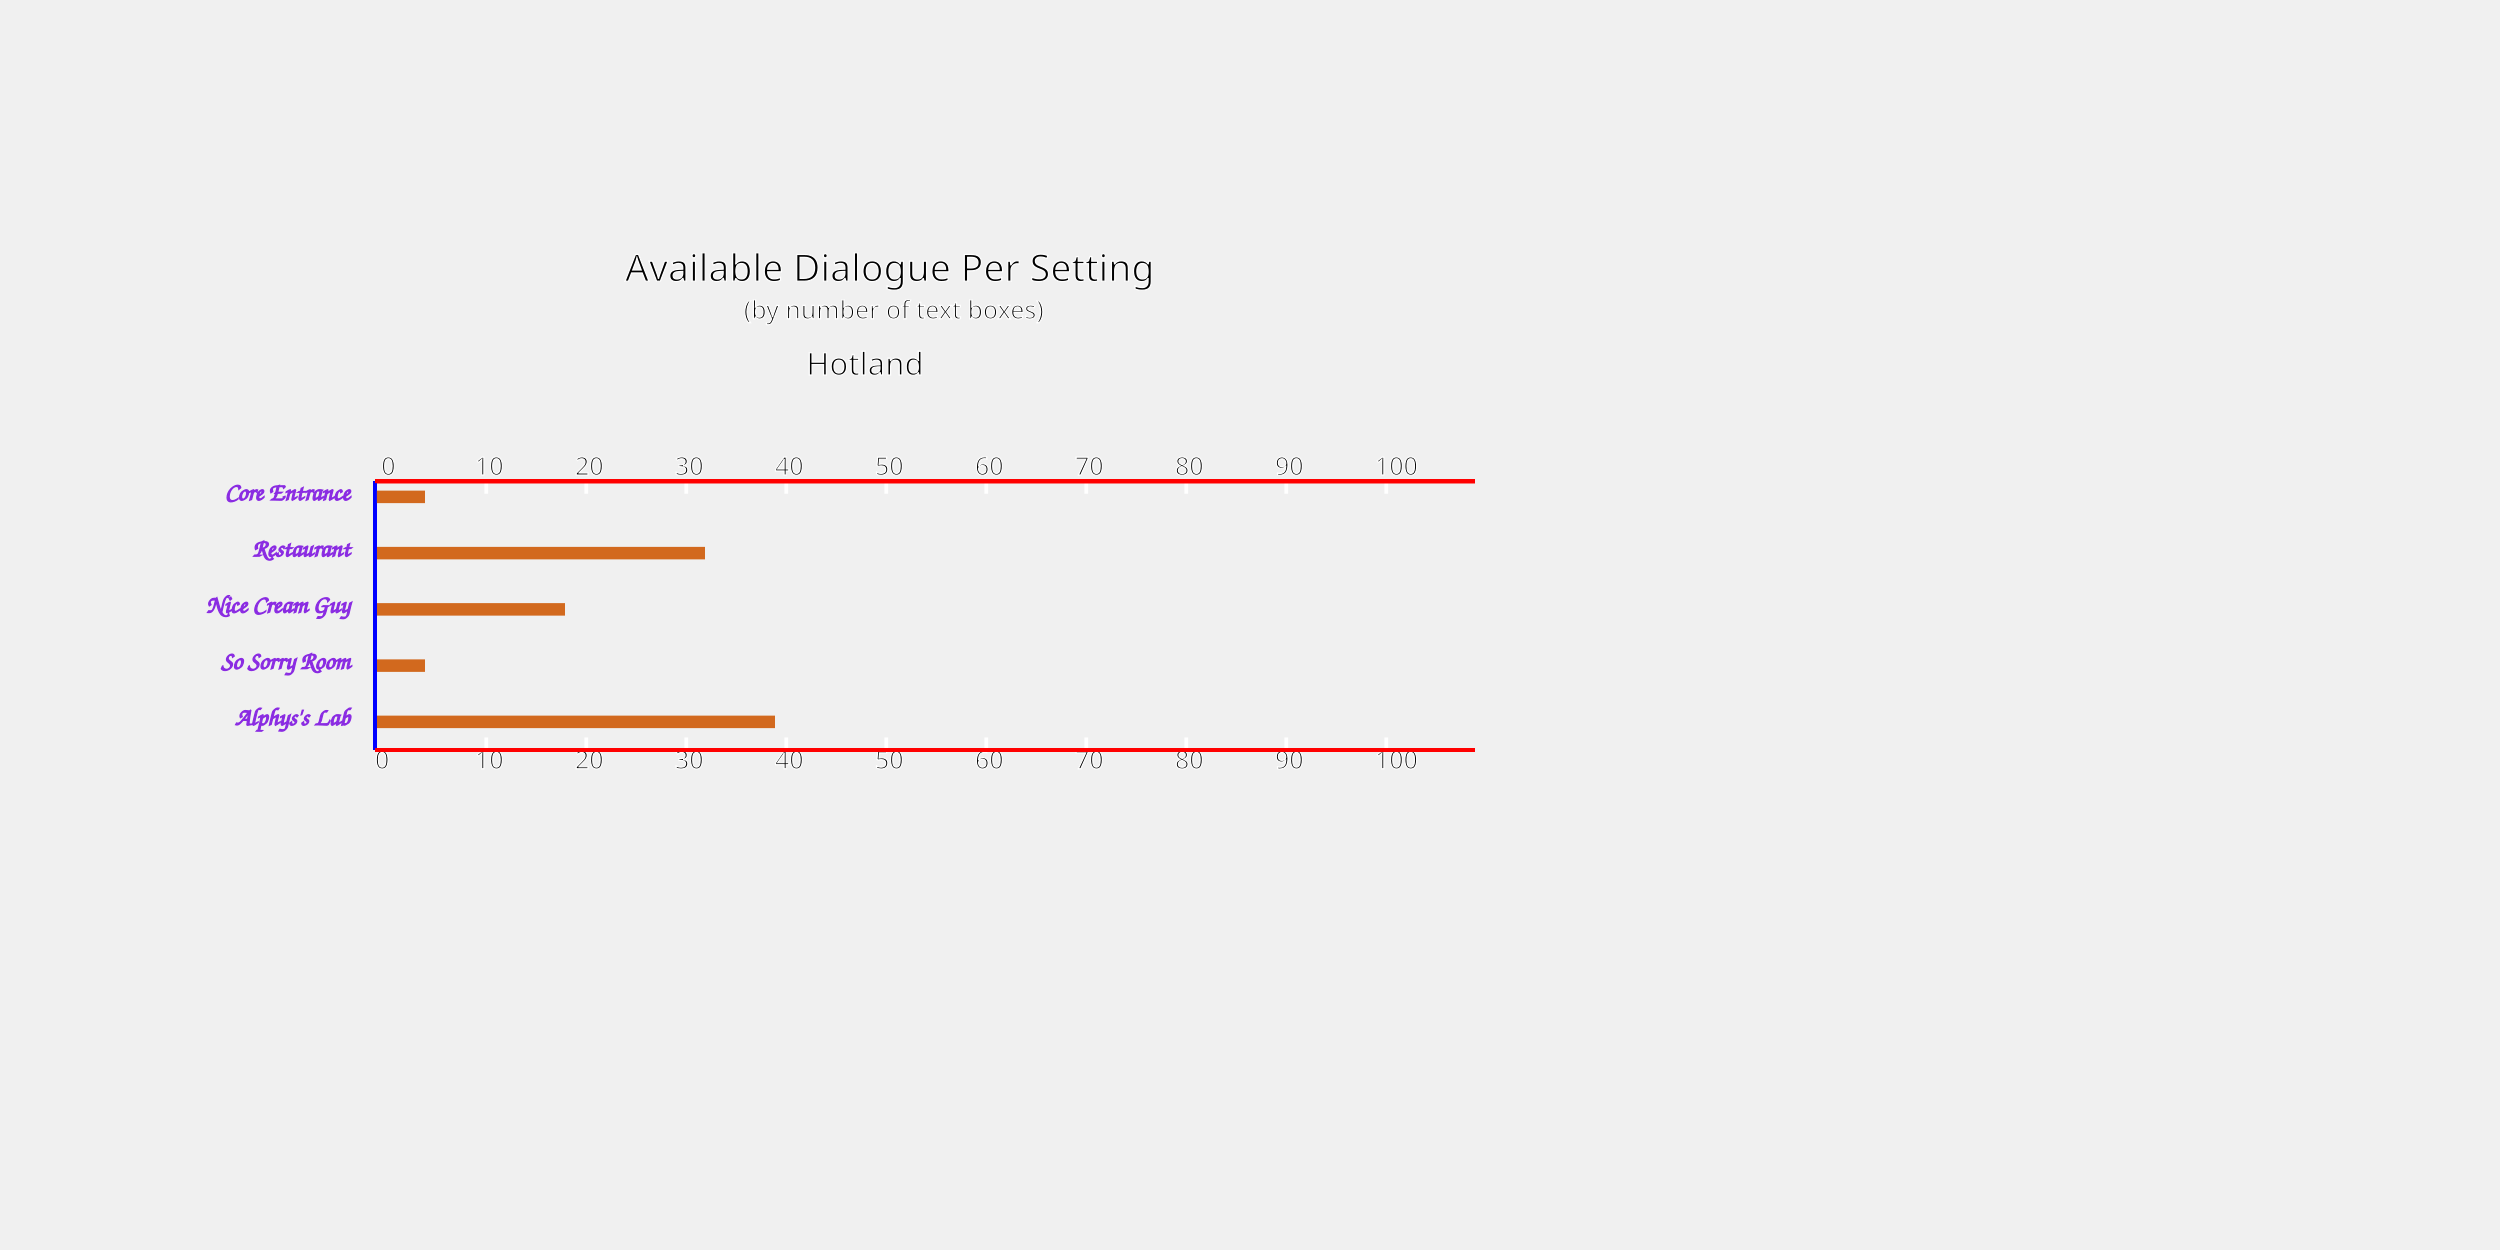
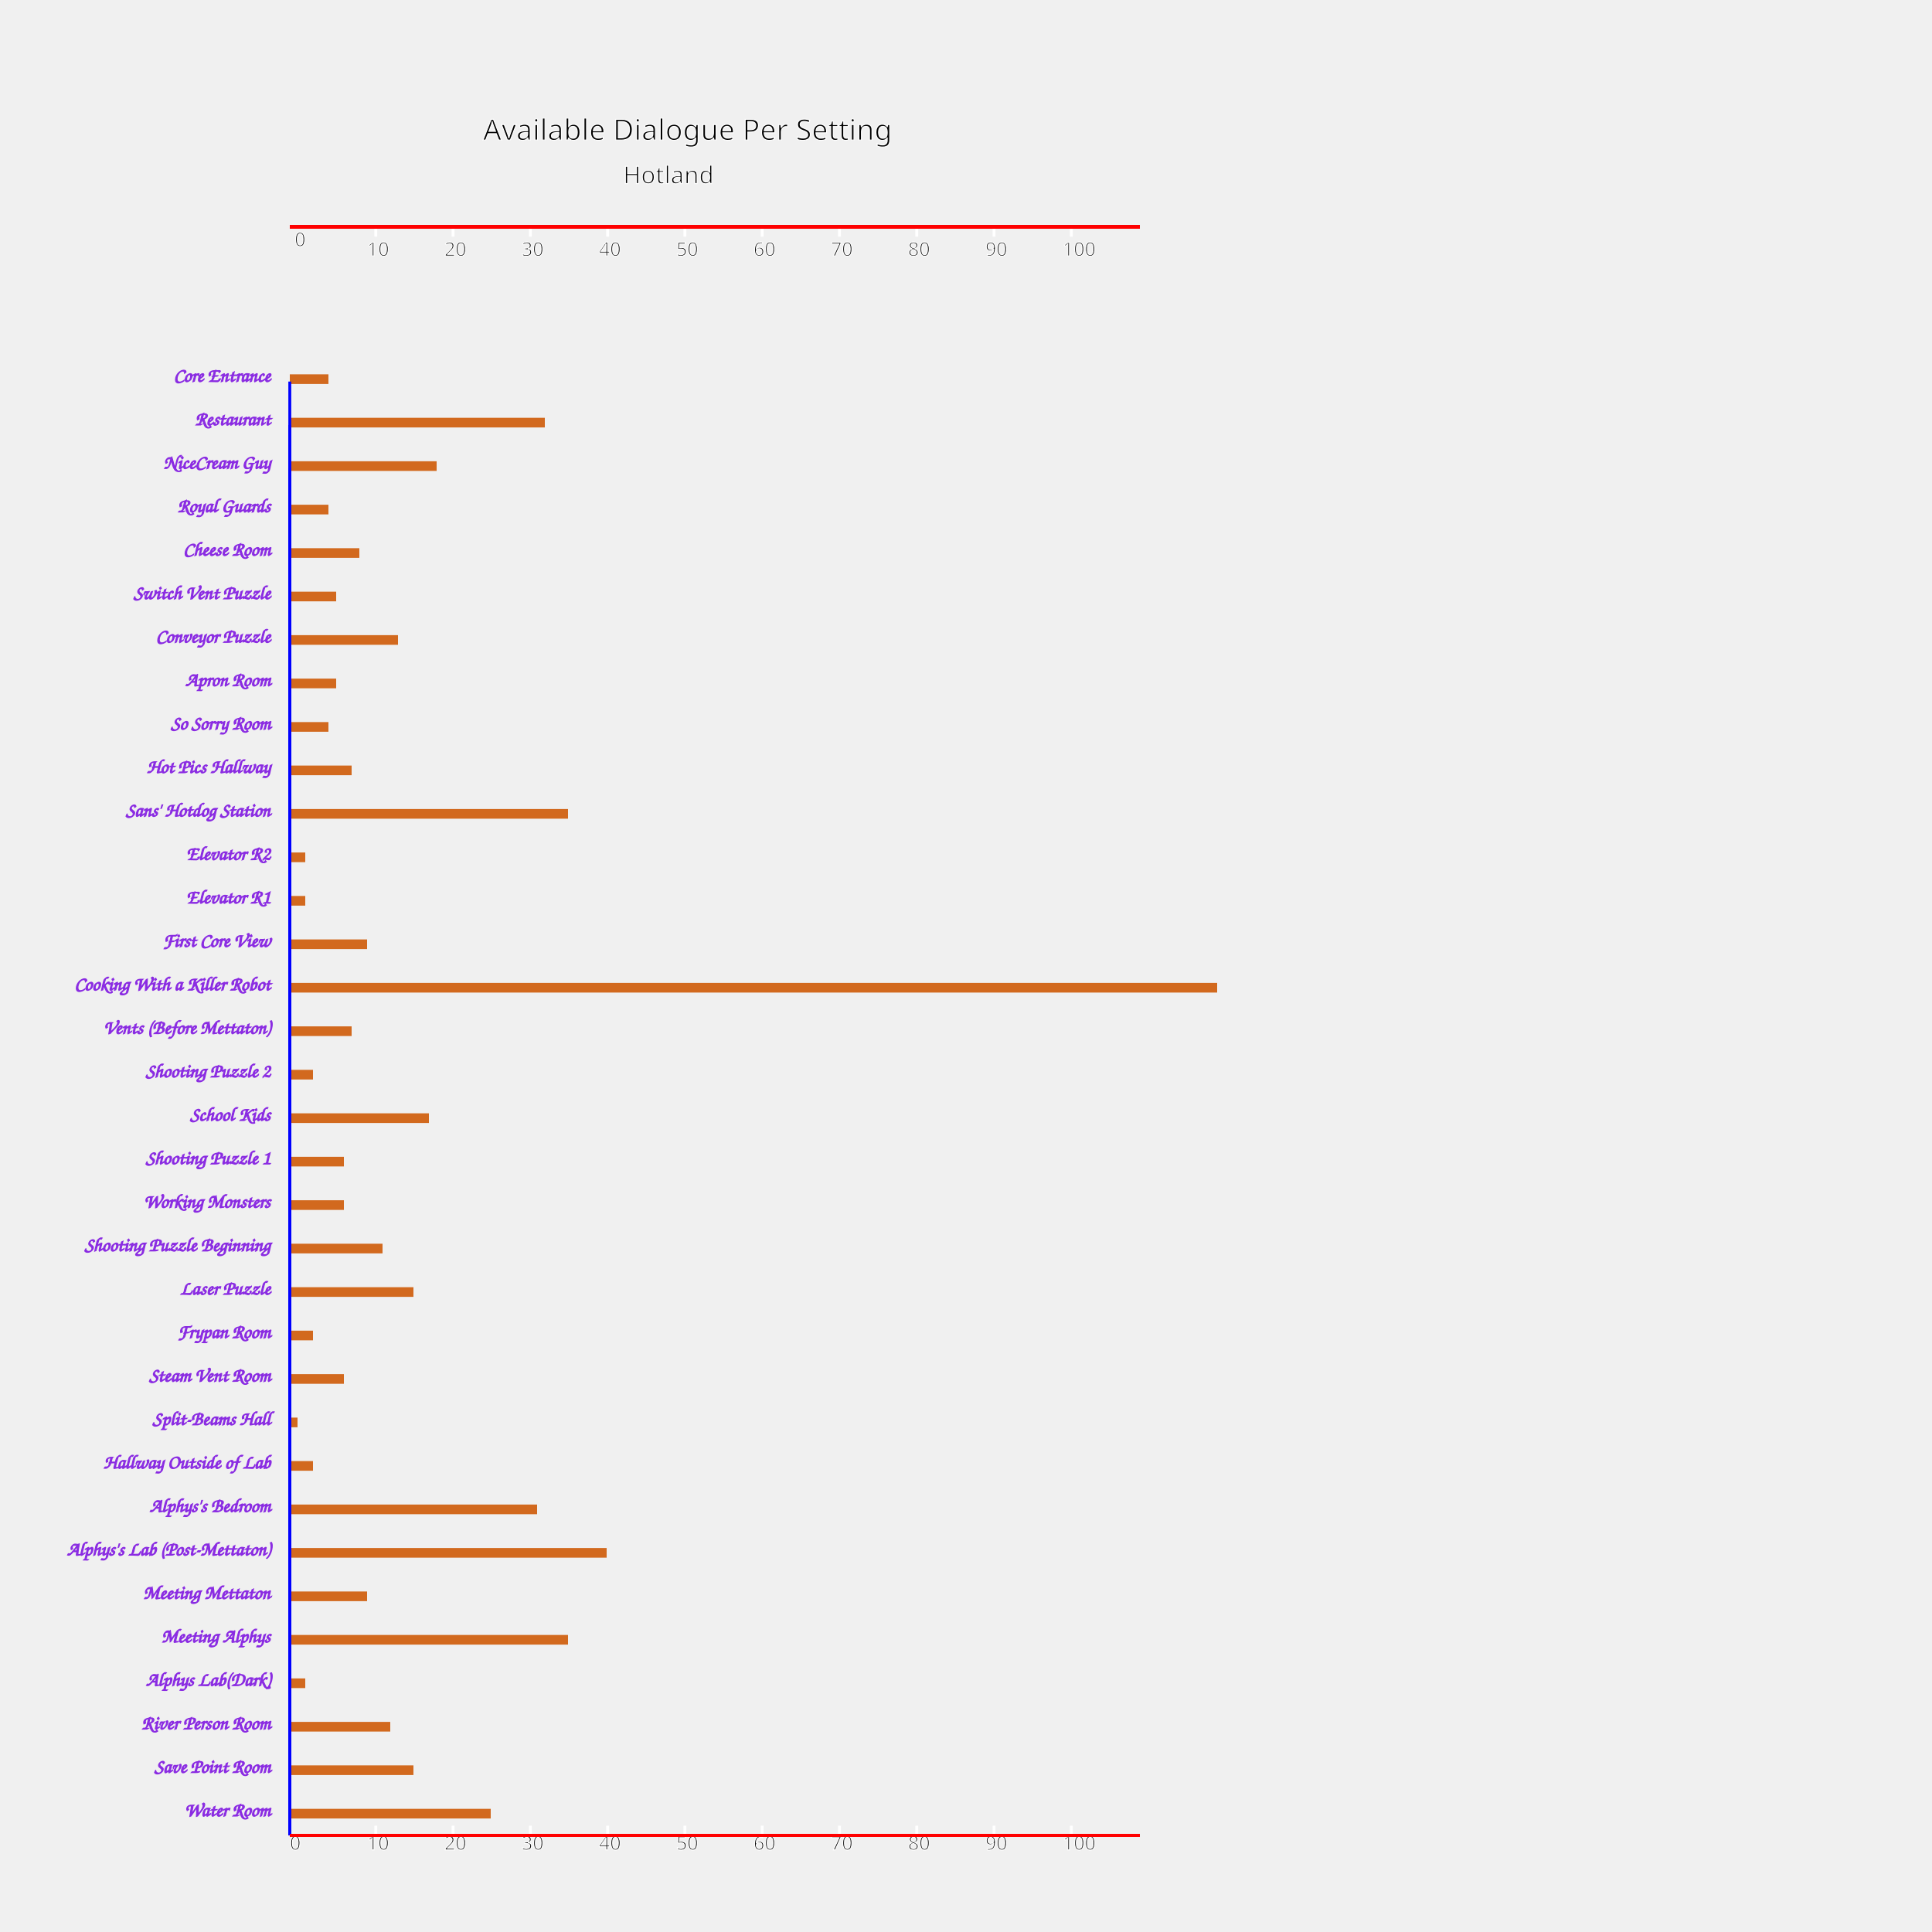
- <svg xmlns="http://www.w3.org/2000/svg" width="2000" height="1000" style="background-color: black;">
-   <g transform="translate(300, 600)">
+ <svg xmlns="http://www.w3.org/2000/svg" width="2000" height="2000" style="background-color: black;">
+   <g transform="translate(300, 1900)">
    <text x="0" y="15" font-size="20" font-family="papyrus" stroke="white">0</text>
    <text x="80" y="15" font-size="20" font-family="papyrus" stroke="white">10</text>
    <line x1="89" x2="89" y1="0" y2="-10" stroke-width="3" stroke="white" />
    <text x="160" y="15" font-size="20" font-family="papyrus" stroke="white">20</text>
    <line x1="169" x2="169" y1="0" y2="-10" stroke-width="3" stroke="white" />
    <text x="240" y="15" font-size="20" font-family="papyrus" stroke="white">30</text>
    <line x1="249" x2="249" y1="0" y2="-10" stroke-width="3" stroke="white" />
    <text x="320" y="15" font-size="20" font-family="papyrus" stroke="white">40</text>
    <line x1="329" x2="329" y1="0" y2="-10" stroke-width="3" stroke="white" />
    <text x="400" y="15" font-size="20" font-family="papyrus" stroke="white">50</text>
    <line x1="409" x2="409" y1="0" y2="-10" stroke-width="3" stroke="white" />
    <text x="480" y="15" font-size="20" font-family="papyrus" stroke="white">60</text>
    <line x1="489" x2="489" y1="0" y2="-10" stroke-width="3" stroke="white" />
    <text x="560" y="15" font-size="20" font-family="papyrus" stroke="white">70</text>
    <line x1="569" x2="569" y1="0" y2="-10" stroke-width="3" stroke="white" />
    <text x="640" y="15" font-size="20" font-family="papyrus" stroke="white">80</text>
    <line x1="649" x2="649" y1="0" y2="-10" stroke-width="3" stroke="white" />
    <text x="720" y="15" font-size="20" font-family="papyrus" stroke="white">90</text>
    <line x1="729" x2="729" y1="0" y2="-10" stroke-width="3" stroke="white" />
    <text x="800" y="15" font-size="20" font-family="papyrus" stroke="white">100</text>
    <line x1="809" x2="809" y1="0" y2="-10" stroke-width="3" stroke="white" />
-     <text x="5" y="-220" font-size="20" font-family="papyrus" stroke="white">0</text>
-     <text x="80" y="-220" font-size="20" font-family="papyrus" stroke="white">10</text>
-     <line x1="89" x2="89" y1="-205" y2="-215" stroke-width="3" stroke="white" />
-     <text x="160" y="-220" font-size="20" font-family="papyrus" stroke="white">20</text>
-     <line x1="169" x2="169" y1="-205" y2="-215" stroke-width="3" stroke="white" />
-     <text x="240" y="-220" font-size="20" font-family="papyrus" stroke="white">30</text>
-     <line x1="249" x2="249" y1="-205" y2="-215" stroke-width="3" stroke="white" />
-     <text x="320" y="-220" font-size="20" font-family="papyrus" stroke="white">40</text>
-     <line x1="329" x2="329" y1="-205" y2="-215" stroke-width="3" stroke="white" />
-     <text x="400" y="-220" font-size="20" font-family="papyrus" stroke="white">50</text>
-     <line x1="409" x2="409" y1="-205" y2="-215" stroke-width="3" stroke="white" />
-     <text x="480" y="-220" font-size="20" font-family="papyrus" stroke="white">60</text>
-     <line x1="489" x2="489" y1="-205" y2="-215" stroke-width="3" stroke="white" />
-     <text x="560" y="-220" font-size="20" font-family="papyrus" stroke="white">70</text>
-     <line x1="569" x2="569" y1="-205" y2="-215" stroke-width="3" stroke="white" />
-     <text x="640" y="-220" font-size="20" font-family="papyrus" stroke="white">80</text>
-     <line x1="649" x2="649" y1="-205" y2="-215" stroke-width="3" stroke="white" />
-     <text x="720" y="-220" font-size="20" font-family="papyrus" stroke="white">90</text>
-     <line x1="729" x2="729" y1="-205" y2="-215" stroke-width="3" stroke="white" />
-     <text x="800" y="-220" font-size="20" font-family="papyrus" stroke="white">100</text>
-     <line x1="809" x2="809" y1="-205" y2="-215" stroke-width="3" stroke="white" />
-     <text x="200" y="-375" stroke="white" font-size="30" font-family="papyrus">Available
-             Dialogue Per Setting</text>
-     <text x="295" y="-345" stroke="white" font-size="20" font-family="papyrus">(by number of text boxes)</text>
-     <text x="345" y="-300" stroke="white" font-size="25" font-family="papyrus">Hotland</text>
-     <g>
-       <text x="-20" y="-20" fill="blueviolet" text-anchor="end" font-size="20" font-family="comic sans Ms" stroke="blueviolet">Alphys's Lab</text>
-       <line x1="0" x2="320" y1="-22.5" y2="-22.5" stroke="chocolate" stroke-width="10" />
-     </g>
-     <line x1="0" y1="0" x2="0" y2="-215" stroke-width="3" stroke="blue" />
-     <line x1="0" y1="0" x2="880" y2="0" stroke-width="3" stroke="red" />
-     <line x1="0" y1="-215" x2="880" y2="-215" stroke-width="3" stroke="red" />
-     <g>
-       <text x="-20" y="-65" fill="blueviolet" text-anchor="end" font-size="20" font-family="comic sans Ms" stroke="blueviolet">So Sorry Room</text>
-       <line x1="0" x2="40" y1="-67.5" y2="-67.5" stroke="chocolate" stroke-width="10" />
-     </g>
-     <line x1="0" y1="0" x2="0" y2="-215" stroke-width="3" stroke="blue" />
-     <line x1="0" y1="0" x2="880" y2="0" stroke-width="3" stroke="red" />
-     <line x1="0" y1="-215" x2="880" y2="-215" stroke-width="3" stroke="red" />
-     <g>
-       <text x="-20" y="-110" fill="blueviolet" text-anchor="end" font-size="20" font-family="comic sans Ms" stroke="blueviolet">Nice Cream Guy</text>
-       <line x1="0" x2="152" y1="-112.5" y2="-112.5" stroke="chocolate" stroke-width="10" />
-     </g>
-     <line x1="0" y1="0" x2="0" y2="-215" stroke-width="3" stroke="blue" />
-     <line x1="0" y1="0" x2="880" y2="0" stroke-width="3" stroke="red" />
-     <line x1="0" y1="-215" x2="880" y2="-215" stroke-width="3" stroke="red" />
-     <g>
-       <text x="-20" y="-155" fill="blueviolet" text-anchor="end" font-size="20" font-family="comic sans Ms" stroke="blueviolet">Restaurant</text>
-       <line x1="0" x2="264" y1="-157.5" y2="-157.5" stroke="chocolate" stroke-width="10" />
-     </g>
-     <line x1="0" y1="0" x2="0" y2="-215" stroke-width="3" stroke="blue" />
-     <line x1="0" y1="0" x2="880" y2="0" stroke-width="3" stroke="red" />
-     <line x1="0" y1="-215" x2="880" y2="-215" stroke-width="3" stroke="red" />
-     <g>
-       <text x="-20" y="-200" fill="blueviolet" text-anchor="end" font-size="20" font-family="comic sans Ms" stroke="blueviolet">Core Entrance</text>
-       <line x1="0" x2="40" y1="-202.5" y2="-202.5" stroke="chocolate" stroke-width="10" />
-     </g>
-     <line x1="0" y1="0" x2="0" y2="-215" stroke-width="3" stroke="blue" />
-     <line x1="0" y1="0" x2="880" y2="0" stroke-width="3" stroke="red" />
-     <line x1="0" y1="-215" x2="880" y2="-215" stroke-width="3" stroke="red" />
+     <text x="5" y="-1645" font-size="20" font-family="papyrus" stroke="white">0</text>
+     <text x="80" y="-1635" font-size="20" font-family="papyrus" stroke="white">10</text>
+     <line x1="89" x2="89" y1="-1665" y2="-1655" stroke-width="3" stroke="white" />
+     <text x="160" y="-1635" font-size="20" font-family="papyrus" stroke="white">20</text>
+     <line x1="169" x2="169" y1="-1665" y2="-1655" stroke-width="3" stroke="white" />
+     <text x="240" y="-1635" font-size="20" font-family="papyrus" stroke="white">30</text>
+     <line x1="249" x2="249" y1="-1665" y2="-1655" stroke-width="3" stroke="white" />
+     <text x="320" y="-1635" font-size="20" font-family="papyrus" stroke="white">40</text>
+     <line x1="329" x2="329" y1="-1665" y2="-1655" stroke-width="3" stroke="white" />
+     <text x="400" y="-1635" font-size="20" font-family="papyrus" stroke="white">50</text>
+     <line x1="409" x2="409" y1="-1665" y2="-1655" stroke-width="3" stroke="white" />
+     <text x="480" y="-1635" font-size="20" font-family="papyrus" stroke="white">60</text>
+     <line x1="489" x2="489" y1="-1665" y2="-1655" stroke-width="3" stroke="white" />
+     <text x="560" y="-1635" font-size="20" font-family="papyrus" stroke="white">70</text>
+     <line x1="569" x2="569" y1="-1665" y2="-1655" stroke-width="3" stroke="white" />
+     <text x="640" y="-1635" font-size="20" font-family="papyrus" stroke="white">80</text>
+     <line x1="649" x2="649" y1="-1665" y2="-1655" stroke-width="3" stroke="white" />
+     <text x="720" y="-1635" font-size="20" font-family="papyrus" stroke="white">90</text>
+     <line x1="729" x2="729" y1="-1665" y2="-1655" stroke-width="3" stroke="white" />
+     <text x="800" y="-1635" font-size="20" font-family="papyrus" stroke="white">100</text>
+     <line x1="809" x2="809" y1="-1665" y2="-1655" stroke-width="3" stroke="white" />
+     <text x="200" y="-1755" stroke="white" font-size="30" font-family="papyrus">Available
+                     Dialogue Per Setting</text>
+     <text x="345" y="-1710" stroke="white" font-size="25" font-family="papyrus">Hotland</text>
+     <g>
+       <text x="-20" y="-20" fill="blueviolet" text-anchor="end" font-size="20" font-family="comic sans Ms" stroke="blueviolet">Water Room</text>
+       <line x1="0" x2="208" y1="-22.5" y2="-22.5" stroke="chocolate" stroke-width="10" />
+     </g>
+     <line x1="0" y1="0" x2="0" y2="-20" stroke-width="3" stroke="blue" />
+     <line x1="0" y1="0" x2="880" y2="0" stroke-width="3" stroke="red" />
+     <line x1="0" y1="-1665" x2="880" y2="-1665" stroke-width="3" stroke="red" />
+     <g>
+       <text x="-20" y="-65" fill="blueviolet" text-anchor="end" font-size="20" font-family="comic sans Ms" stroke="blueviolet">Save Point Room</text>
+       <line x1="0" x2="128" y1="-67.5" y2="-67.5" stroke="chocolate" stroke-width="10" />
+     </g>
+     <line x1="0" y1="0" x2="0" y2="-65" stroke-width="3" stroke="blue" />
+     <line x1="0" y1="0" x2="880" y2="0" stroke-width="3" stroke="red" />
+     <line x1="0" y1="-1665" x2="880" y2="-1665" stroke-width="3" stroke="red" />
+     <g>
+       <text x="-20" y="-110" fill="blueviolet" text-anchor="end" font-size="20" font-family="comic sans Ms" stroke="blueviolet">River Person Room</text>
+       <line x1="0" x2="104" y1="-112.5" y2="-112.5" stroke="chocolate" stroke-width="10" />
+     </g>
+     <line x1="0" y1="0" x2="0" y2="-110" stroke-width="3" stroke="blue" />
+     <line x1="0" y1="0" x2="880" y2="0" stroke-width="3" stroke="red" />
+     <line x1="0" y1="-1665" x2="880" y2="-1665" stroke-width="3" stroke="red" />
+     <g>
+       <text x="-20" y="-155" fill="blueviolet" text-anchor="end" font-size="20" font-family="comic sans Ms" stroke="blueviolet">Alphys Lab(Dark)</text>
+       <line x1="0" x2="16" y1="-157.5" y2="-157.5" stroke="chocolate" stroke-width="10" />
+     </g>
+     <line x1="0" y1="0" x2="0" y2="-155" stroke-width="3" stroke="blue" />
+     <line x1="0" y1="0" x2="880" y2="0" stroke-width="3" stroke="red" />
+     <line x1="0" y1="-1665" x2="880" y2="-1665" stroke-width="3" stroke="red" />
+     <g>
+       <text x="-20" y="-200" fill="blueviolet" text-anchor="end" font-size="20" font-family="comic sans Ms" stroke="blueviolet">Meeting Alphys</text>
+       <line x1="0" x2="288" y1="-202.5" y2="-202.5" stroke="chocolate" stroke-width="10" />
+     </g>
+     <line x1="0" y1="0" x2="0" y2="-200" stroke-width="3" stroke="blue" />
+     <line x1="0" y1="0" x2="880" y2="0" stroke-width="3" stroke="red" />
+     <line x1="0" y1="-1665" x2="880" y2="-1665" stroke-width="3" stroke="red" />
+     <g>
+       <text x="-20" y="-245" fill="blueviolet" text-anchor="end" font-size="20" font-family="comic sans Ms" stroke="blueviolet">Meeting Mettaton</text>
+       <line x1="0" x2="80" y1="-247.5" y2="-247.5" stroke="chocolate" stroke-width="10" />
+     </g>
+     <line x1="0" y1="0" x2="0" y2="-245" stroke-width="3" stroke="blue" />
+     <line x1="0" y1="0" x2="880" y2="0" stroke-width="3" stroke="red" />
+     <line x1="0" y1="-1665" x2="880" y2="-1665" stroke-width="3" stroke="red" />
+     <g>
+       <text x="-20" y="-290" fill="blueviolet" text-anchor="end" font-size="20" font-family="comic sans Ms" stroke="blueviolet">Alphys's Lab (Post-Mettaton)</text>
+       <line x1="0" x2="328" y1="-292.5" y2="-292.5" stroke="chocolate" stroke-width="10" />
+     </g>
+     <line x1="0" y1="0" x2="0" y2="-290" stroke-width="3" stroke="blue" />
+     <line x1="0" y1="0" x2="880" y2="0" stroke-width="3" stroke="red" />
+     <line x1="0" y1="-1665" x2="880" y2="-1665" stroke-width="3" stroke="red" />
+     <g>
+       <text x="-20" y="-335" fill="blueviolet" text-anchor="end" font-size="20" font-family="comic sans Ms" stroke="blueviolet">Alphys's Bedroom</text>
+       <line x1="0" x2="256" y1="-337.5" y2="-337.5" stroke="chocolate" stroke-width="10" />
+     </g>
+     <line x1="0" y1="0" x2="0" y2="-335" stroke-width="3" stroke="blue" />
+     <line x1="0" y1="0" x2="880" y2="0" stroke-width="3" stroke="red" />
+     <line x1="0" y1="-1665" x2="880" y2="-1665" stroke-width="3" stroke="red" />
+     <g>
+       <text x="-20" y="-380" fill="blueviolet" text-anchor="end" font-size="20" font-family="comic sans Ms" stroke="blueviolet">Hallway Outside of Lab</text>
+       <line x1="0" x2="24" y1="-382.5" y2="-382.5" stroke="chocolate" stroke-width="10" />
+     </g>
+     <line x1="0" y1="0" x2="0" y2="-380" stroke-width="3" stroke="blue" />
+     <line x1="0" y1="0" x2="880" y2="0" stroke-width="3" stroke="red" />
+     <line x1="0" y1="-1665" x2="880" y2="-1665" stroke-width="3" stroke="red" />
+     <g>
+       <text x="-20" y="-425" fill="blueviolet" text-anchor="end" font-size="20" font-family="comic sans Ms" stroke="blueviolet">Split-Beams Hall</text>
+       <line x1="0" x2="8" y1="-427.5" y2="-427.5" stroke="chocolate" stroke-width="10" />
+     </g>
+     <line x1="0" y1="0" x2="0" y2="-425" stroke-width="3" stroke="blue" />
+     <line x1="0" y1="0" x2="880" y2="0" stroke-width="3" stroke="red" />
+     <line x1="0" y1="-1665" x2="880" y2="-1665" stroke-width="3" stroke="red" />
+     <g>
+       <text x="-20" y="-470" fill="blueviolet" text-anchor="end" font-size="20" font-family="comic sans Ms" stroke="blueviolet">Steam Vent Room</text>
+       <line x1="0" x2="56" y1="-472.5" y2="-472.5" stroke="chocolate" stroke-width="10" />
+     </g>
+     <line x1="0" y1="0" x2="0" y2="-470" stroke-width="3" stroke="blue" />
+     <line x1="0" y1="0" x2="880" y2="0" stroke-width="3" stroke="red" />
+     <line x1="0" y1="-1665" x2="880" y2="-1665" stroke-width="3" stroke="red" />
+     <g>
+       <text x="-20" y="-515" fill="blueviolet" text-anchor="end" font-size="20" font-family="comic sans Ms" stroke="blueviolet">Frypan Room</text>
+       <line x1="0" x2="24" y1="-517.5" y2="-517.5" stroke="chocolate" stroke-width="10" />
+     </g>
+     <line x1="0" y1="0" x2="0" y2="-515" stroke-width="3" stroke="blue" />
+     <line x1="0" y1="0" x2="880" y2="0" stroke-width="3" stroke="red" />
+     <line x1="0" y1="-1665" x2="880" y2="-1665" stroke-width="3" stroke="red" />
+     <g>
+       <text x="-20" y="-560" fill="blueviolet" text-anchor="end" font-size="20" font-family="comic sans Ms" stroke="blueviolet">Laser Puzzle</text>
+       <line x1="0" x2="128" y1="-562.5" y2="-562.5" stroke="chocolate" stroke-width="10" />
+     </g>
+     <line x1="0" y1="0" x2="0" y2="-560" stroke-width="3" stroke="blue" />
+     <line x1="0" y1="0" x2="880" y2="0" stroke-width="3" stroke="red" />
+     <line x1="0" y1="-1665" x2="880" y2="-1665" stroke-width="3" stroke="red" />
+     <g>
+       <text x="-20" y="-605" fill="blueviolet" text-anchor="end" font-size="20" font-family="comic sans Ms" stroke="blueviolet">Shooting Puzzle Beginning</text>
+       <line x1="0" x2="96" y1="-607.5" y2="-607.5" stroke="chocolate" stroke-width="10" />
+     </g>
+     <line x1="0" y1="0" x2="0" y2="-605" stroke-width="3" stroke="blue" />
+     <line x1="0" y1="0" x2="880" y2="0" stroke-width="3" stroke="red" />
+     <line x1="0" y1="-1665" x2="880" y2="-1665" stroke-width="3" stroke="red" />
+     <g>
+       <text x="-20" y="-650" fill="blueviolet" text-anchor="end" font-size="20" font-family="comic sans Ms" stroke="blueviolet">Working Monsters</text>
+       <line x1="0" x2="56" y1="-652.5" y2="-652.5" stroke="chocolate" stroke-width="10" />
+     </g>
+     <line x1="0" y1="0" x2="0" y2="-650" stroke-width="3" stroke="blue" />
+     <line x1="0" y1="0" x2="880" y2="0" stroke-width="3" stroke="red" />
+     <line x1="0" y1="-1665" x2="880" y2="-1665" stroke-width="3" stroke="red" />
+     <g>
+       <text x="-20" y="-695" fill="blueviolet" text-anchor="end" font-size="20" font-family="comic sans Ms" stroke="blueviolet">Shooting Puzzle 1</text>
+       <line x1="0" x2="56" y1="-697.5" y2="-697.5" stroke="chocolate" stroke-width="10" />
+     </g>
+     <line x1="0" y1="0" x2="0" y2="-695" stroke-width="3" stroke="blue" />
+     <line x1="0" y1="0" x2="880" y2="0" stroke-width="3" stroke="red" />
+     <line x1="0" y1="-1665" x2="880" y2="-1665" stroke-width="3" stroke="red" />
+     <g>
+       <text x="-20" y="-740" fill="blueviolet" text-anchor="end" font-size="20" font-family="comic sans Ms" stroke="blueviolet">School Kids</text>
+       <line x1="0" x2="144" y1="-742.5" y2="-742.5" stroke="chocolate" stroke-width="10" />
+     </g>
+     <line x1="0" y1="0" x2="0" y2="-740" stroke-width="3" stroke="blue" />
+     <line x1="0" y1="0" x2="880" y2="0" stroke-width="3" stroke="red" />
+     <line x1="0" y1="-1665" x2="880" y2="-1665" stroke-width="3" stroke="red" />
+     <g>
+       <text x="-20" y="-785" fill="blueviolet" text-anchor="end" font-size="20" font-family="comic sans Ms" stroke="blueviolet">Shooting Puzzle 2</text>
+       <line x1="0" x2="24" y1="-787.5" y2="-787.5" stroke="chocolate" stroke-width="10" />
+     </g>
+     <line x1="0" y1="0" x2="0" y2="-785" stroke-width="3" stroke="blue" />
+     <line x1="0" y1="0" x2="880" y2="0" stroke-width="3" stroke="red" />
+     <line x1="0" y1="-1665" x2="880" y2="-1665" stroke-width="3" stroke="red" />
+     <g>
+       <text x="-20" y="-830" fill="blueviolet" text-anchor="end" font-size="20" font-family="comic sans Ms" stroke="blueviolet">Vents (Before Mettaton)</text>
+       <line x1="0" x2="64" y1="-832.5" y2="-832.5" stroke="chocolate" stroke-width="10" />
+     </g>
+     <line x1="0" y1="0" x2="0" y2="-830" stroke-width="3" stroke="blue" />
+     <line x1="0" y1="0" x2="880" y2="0" stroke-width="3" stroke="red" />
+     <line x1="0" y1="-1665" x2="880" y2="-1665" stroke-width="3" stroke="red" />
+     <g>
+       <text x="-20" y="-875" fill="blueviolet" text-anchor="end" font-size="20" font-family="comic sans Ms" stroke="blueviolet">Cooking With a Killer Robot</text>
+       <line x1="0" x2="960" y1="-877.5" y2="-877.5" stroke="chocolate" stroke-width="10" />
+     </g>
+     <line x1="0" y1="0" x2="0" y2="-875" stroke-width="3" stroke="blue" />
+     <line x1="0" y1="0" x2="880" y2="0" stroke-width="3" stroke="red" />
+     <line x1="0" y1="-1665" x2="880" y2="-1665" stroke-width="3" stroke="red" />
+     <g>
+       <text x="-20" y="-920" fill="blueviolet" text-anchor="end" font-size="20" font-family="comic sans Ms" stroke="blueviolet">First Core View</text>
+       <line x1="0" x2="80" y1="-922.5" y2="-922.5" stroke="chocolate" stroke-width="10" />
+     </g>
+     <line x1="0" y1="0" x2="0" y2="-920" stroke-width="3" stroke="blue" />
+     <line x1="0" y1="0" x2="880" y2="0" stroke-width="3" stroke="red" />
+     <line x1="0" y1="-1665" x2="880" y2="-1665" stroke-width="3" stroke="red" />
+     <g>
+       <text x="-20" y="-965" fill="blueviolet" text-anchor="end" font-size="20" font-family="comic sans Ms" stroke="blueviolet">Elevator R1</text>
+       <line x1="0" x2="16" y1="-967.5" y2="-967.5" stroke="chocolate" stroke-width="10" />
+     </g>
+     <line x1="0" y1="0" x2="0" y2="-965" stroke-width="3" stroke="blue" />
+     <line x1="0" y1="0" x2="880" y2="0" stroke-width="3" stroke="red" />
+     <line x1="0" y1="-1665" x2="880" y2="-1665" stroke-width="3" stroke="red" />
+     <g>
+       <text x="-20" y="-1010" fill="blueviolet" text-anchor="end" font-size="20" font-family="comic sans Ms" stroke="blueviolet">Elevator R2</text>
+       <line x1="0" x2="16" y1="-1012.5" y2="-1012.5" stroke="chocolate" stroke-width="10" />
+     </g>
+     <line x1="0" y1="0" x2="0" y2="-1010" stroke-width="3" stroke="blue" />
+     <line x1="0" y1="0" x2="880" y2="0" stroke-width="3" stroke="red" />
+     <line x1="0" y1="-1665" x2="880" y2="-1665" stroke-width="3" stroke="red" />
+     <g>
+       <text x="-20" y="-1055" fill="blueviolet" text-anchor="end" font-size="20" font-family="comic sans Ms" stroke="blueviolet">Sans' Hotdog Station</text>
+       <line x1="0" x2="288" y1="-1057.5" y2="-1057.5" stroke="chocolate" stroke-width="10" />
+     </g>
+     <line x1="0" y1="0" x2="0" y2="-1055" stroke-width="3" stroke="blue" />
+     <line x1="0" y1="0" x2="880" y2="0" stroke-width="3" stroke="red" />
+     <line x1="0" y1="-1665" x2="880" y2="-1665" stroke-width="3" stroke="red" />
+     <g>
+       <text x="-20" y="-1100" fill="blueviolet" text-anchor="end" font-size="20" font-family="comic sans Ms" stroke="blueviolet">Hot Pics Hallway</text>
+       <line x1="0" x2="64" y1="-1102.5" y2="-1102.5" stroke="chocolate" stroke-width="10" />
+     </g>
+     <line x1="0" y1="0" x2="0" y2="-1100" stroke-width="3" stroke="blue" />
+     <line x1="0" y1="0" x2="880" y2="0" stroke-width="3" stroke="red" />
+     <line x1="0" y1="-1665" x2="880" y2="-1665" stroke-width="3" stroke="red" />
+     <g>
+       <text x="-20" y="-1145" fill="blueviolet" text-anchor="end" font-size="20" font-family="comic sans Ms" stroke="blueviolet">So Sorry Room</text>
+       <line x1="0" x2="40" y1="-1147.5" y2="-1147.5" stroke="chocolate" stroke-width="10" />
+     </g>
+     <line x1="0" y1="0" x2="0" y2="-1145" stroke-width="3" stroke="blue" />
+     <line x1="0" y1="0" x2="880" y2="0" stroke-width="3" stroke="red" />
+     <line x1="0" y1="-1665" x2="880" y2="-1665" stroke-width="3" stroke="red" />
+     <g>
+       <text x="-20" y="-1190" fill="blueviolet" text-anchor="end" font-size="20" font-family="comic sans Ms" stroke="blueviolet">Apron Room</text>
+       <line x1="0" x2="48" y1="-1192.5" y2="-1192.5" stroke="chocolate" stroke-width="10" />
+     </g>
+     <line x1="0" y1="0" x2="0" y2="-1190" stroke-width="3" stroke="blue" />
+     <line x1="0" y1="0" x2="880" y2="0" stroke-width="3" stroke="red" />
+     <line x1="0" y1="-1665" x2="880" y2="-1665" stroke-width="3" stroke="red" />
+     <g>
+       <text x="-20" y="-1235" fill="blueviolet" text-anchor="end" font-size="20" font-family="comic sans Ms" stroke="blueviolet">Conveyor Puzzle</text>
+       <line x1="0" x2="112" y1="-1237.5" y2="-1237.5" stroke="chocolate" stroke-width="10" />
+     </g>
+     <line x1="0" y1="0" x2="0" y2="-1235" stroke-width="3" stroke="blue" />
+     <line x1="0" y1="0" x2="880" y2="0" stroke-width="3" stroke="red" />
+     <line x1="0" y1="-1665" x2="880" y2="-1665" stroke-width="3" stroke="red" />
+     <g>
+       <text x="-20" y="-1280" fill="blueviolet" text-anchor="end" font-size="20" font-family="comic sans Ms" stroke="blueviolet">Switch Vent Puzzle</text>
+       <line x1="0" x2="48" y1="-1282.5" y2="-1282.5" stroke="chocolate" stroke-width="10" />
+     </g>
+     <line x1="0" y1="0" x2="0" y2="-1280" stroke-width="3" stroke="blue" />
+     <line x1="0" y1="0" x2="880" y2="0" stroke-width="3" stroke="red" />
+     <line x1="0" y1="-1665" x2="880" y2="-1665" stroke-width="3" stroke="red" />
+     <g>
+       <text x="-20" y="-1325" fill="blueviolet" text-anchor="end" font-size="20" font-family="comic sans Ms" stroke="blueviolet">Cheese Room</text>
+       <line x1="0" x2="72" y1="-1327.5" y2="-1327.5" stroke="chocolate" stroke-width="10" />
+     </g>
+     <line x1="0" y1="0" x2="0" y2="-1325" stroke-width="3" stroke="blue" />
+     <line x1="0" y1="0" x2="880" y2="0" stroke-width="3" stroke="red" />
+     <line x1="0" y1="-1665" x2="880" y2="-1665" stroke-width="3" stroke="red" />
+     <g>
+       <text x="-20" y="-1370" fill="blueviolet" text-anchor="end" font-size="20" font-family="comic sans Ms" stroke="blueviolet">Royal Guards</text>
+       <line x1="0" x2="40" y1="-1372.5" y2="-1372.5" stroke="chocolate" stroke-width="10" />
+     </g>
+     <line x1="0" y1="0" x2="0" y2="-1370" stroke-width="3" stroke="blue" />
+     <line x1="0" y1="0" x2="880" y2="0" stroke-width="3" stroke="red" />
+     <line x1="0" y1="-1665" x2="880" y2="-1665" stroke-width="3" stroke="red" />
+     <g>
+       <text x="-20" y="-1415" fill="blueviolet" text-anchor="end" font-size="20" font-family="comic sans Ms" stroke="blueviolet">NiceCream Guy</text>
+       <line x1="0" x2="152" y1="-1417.5" y2="-1417.5" stroke="chocolate" stroke-width="10" />
+     </g>
+     <line x1="0" y1="0" x2="0" y2="-1415" stroke-width="3" stroke="blue" />
+     <line x1="0" y1="0" x2="880" y2="0" stroke-width="3" stroke="red" />
+     <line x1="0" y1="-1665" x2="880" y2="-1665" stroke-width="3" stroke="red" />
+     <g>
+       <text x="-20" y="-1460" fill="blueviolet" text-anchor="end" font-size="20" font-family="comic sans Ms" stroke="blueviolet">Restaurant</text>
+       <line x1="0" x2="264" y1="-1462.5" y2="-1462.5" stroke="chocolate" stroke-width="10" />
+     </g>
+     <line x1="0" y1="0" x2="0" y2="-1460" stroke-width="3" stroke="blue" />
+     <line x1="0" y1="0" x2="880" y2="0" stroke-width="3" stroke="red" />
+     <line x1="0" y1="-1665" x2="880" y2="-1665" stroke-width="3" stroke="red" />
+     <g>
+       <text x="-20" y="-1505" fill="blueviolet" text-anchor="end" font-size="20" font-family="comic sans Ms" stroke="blueviolet">Core Entrance</text>
+       <line x1="0" x2="40" y1="-1507.5" y2="-1507.5" stroke="chocolate" stroke-width="10" />
+     </g>
+     <line x1="0" y1="0" x2="0" y2="-1505" stroke-width="3" stroke="blue" />
+     <line x1="0" y1="0" x2="880" y2="0" stroke-width="3" stroke="red" />
+     <line x1="0" y1="-1665" x2="880" y2="-1665" stroke-width="3" stroke="red" />
  </g>
</svg>
